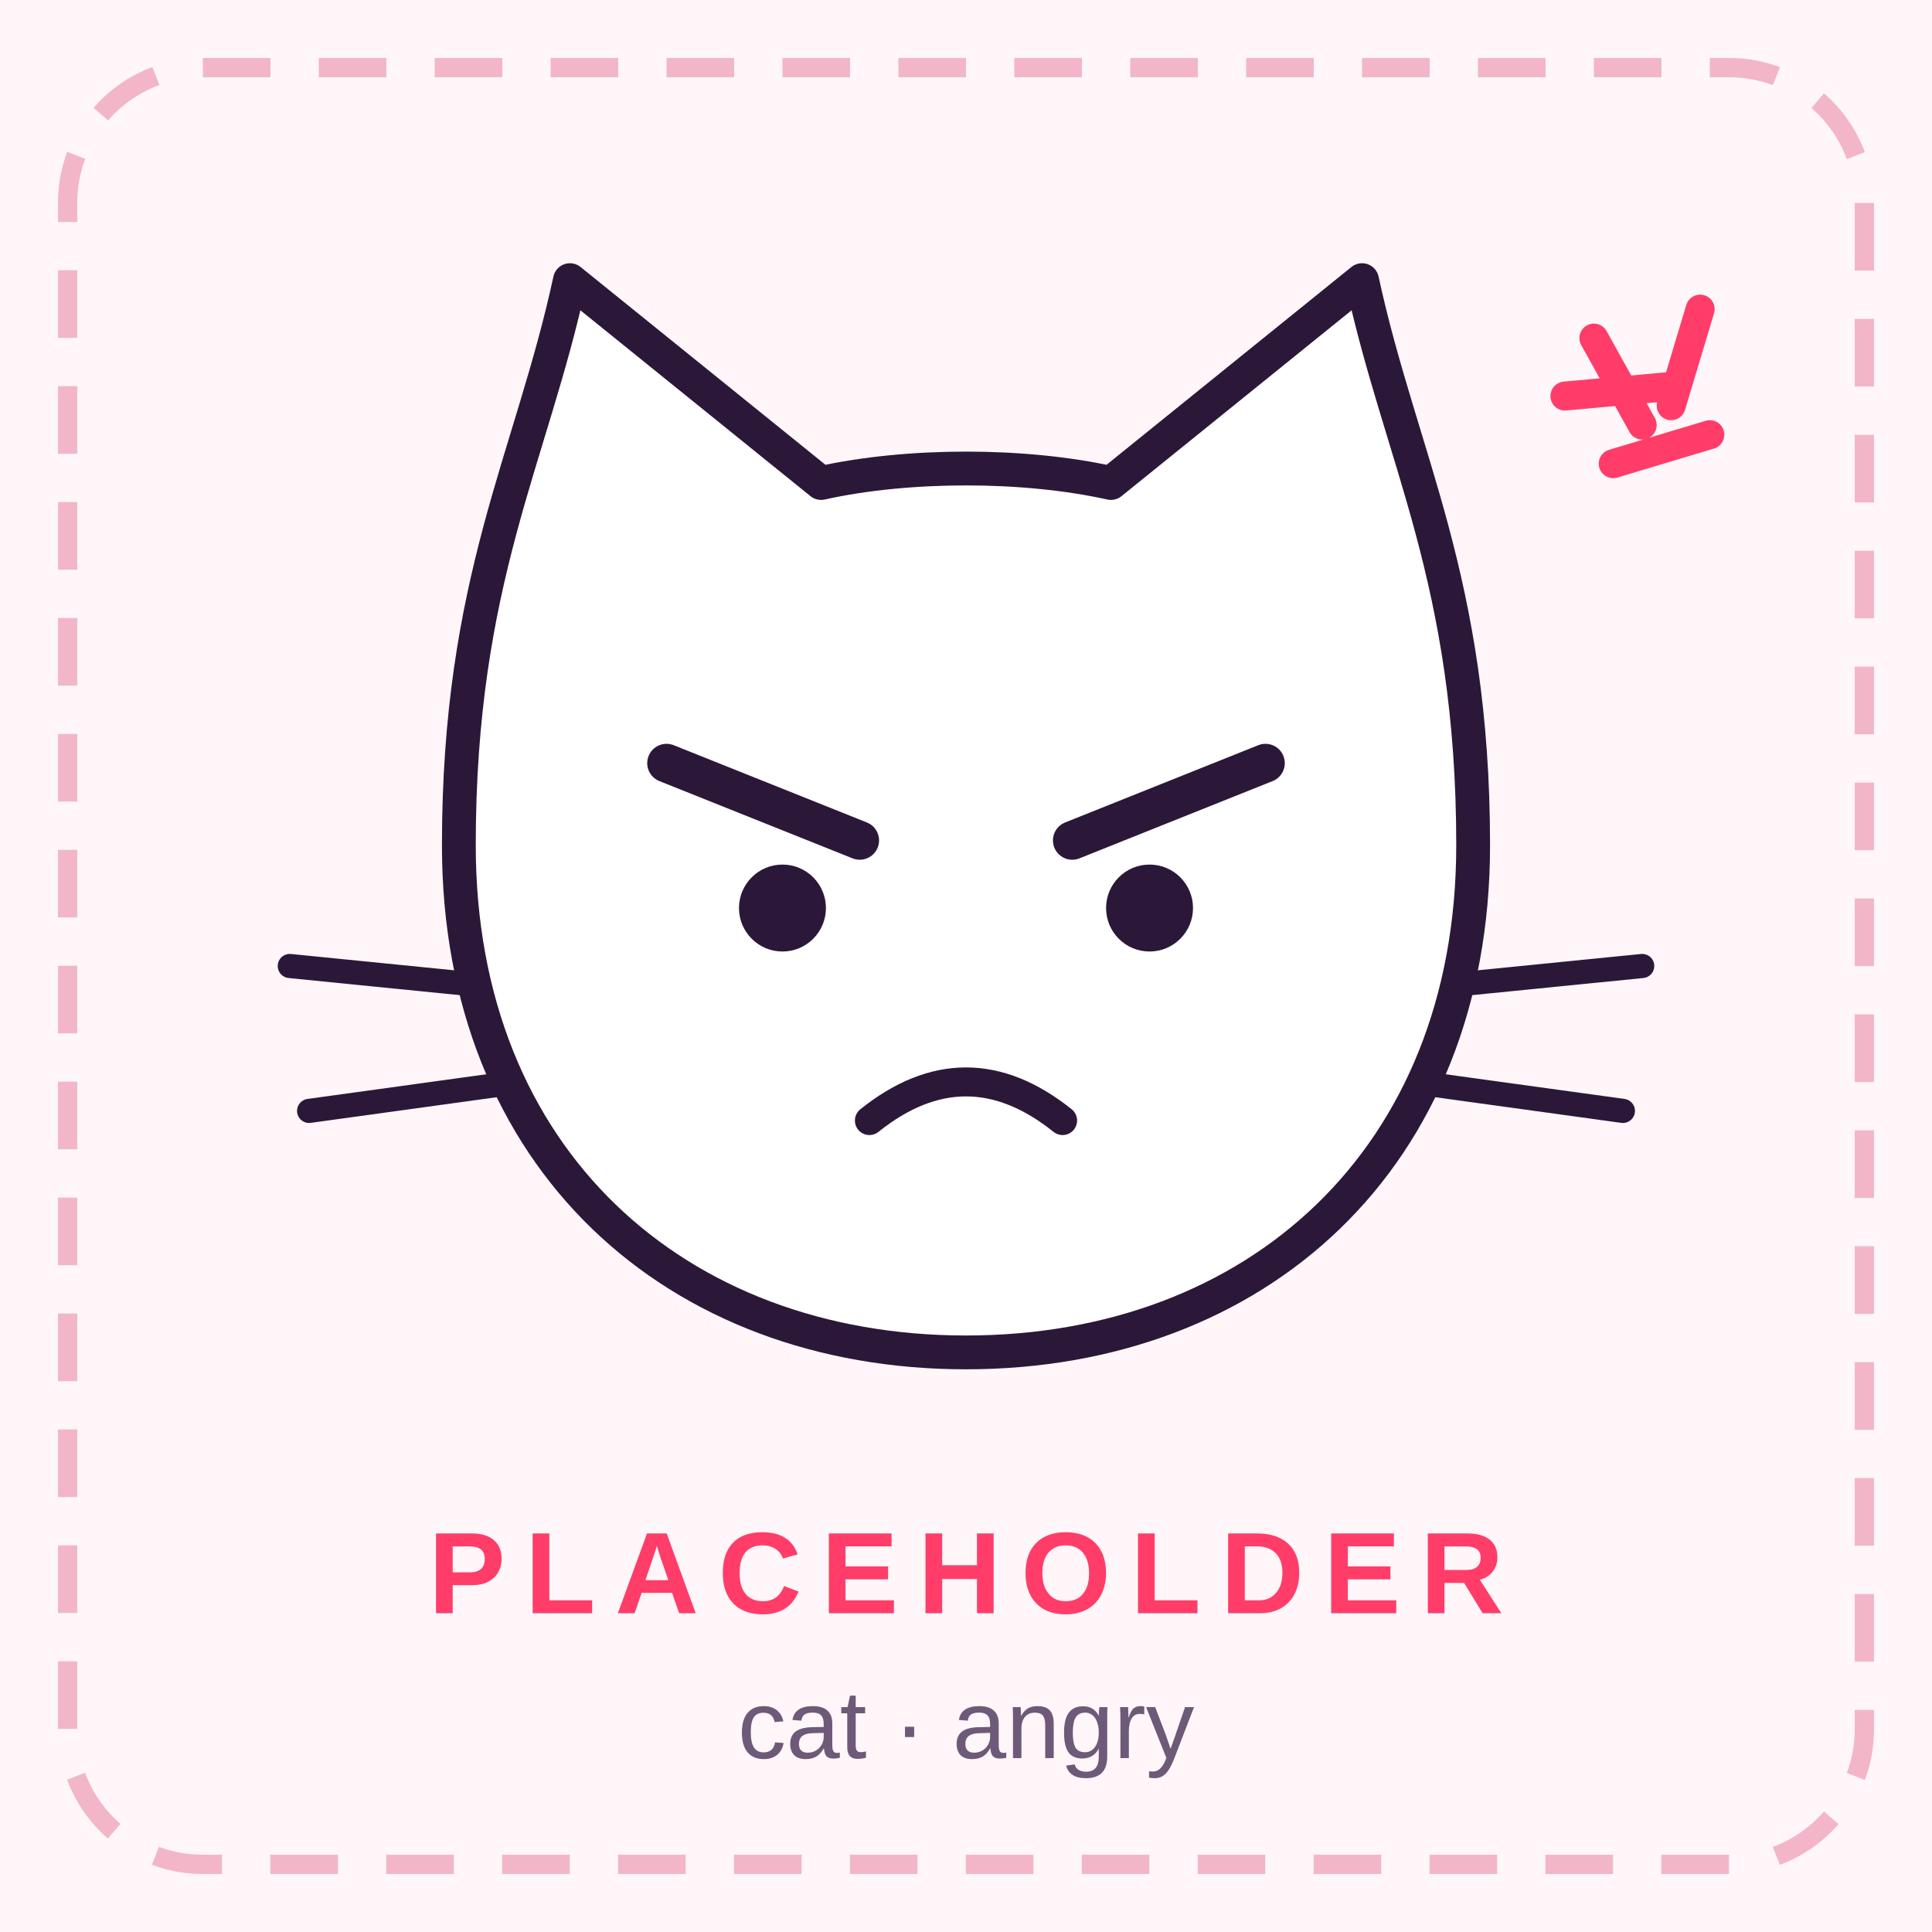
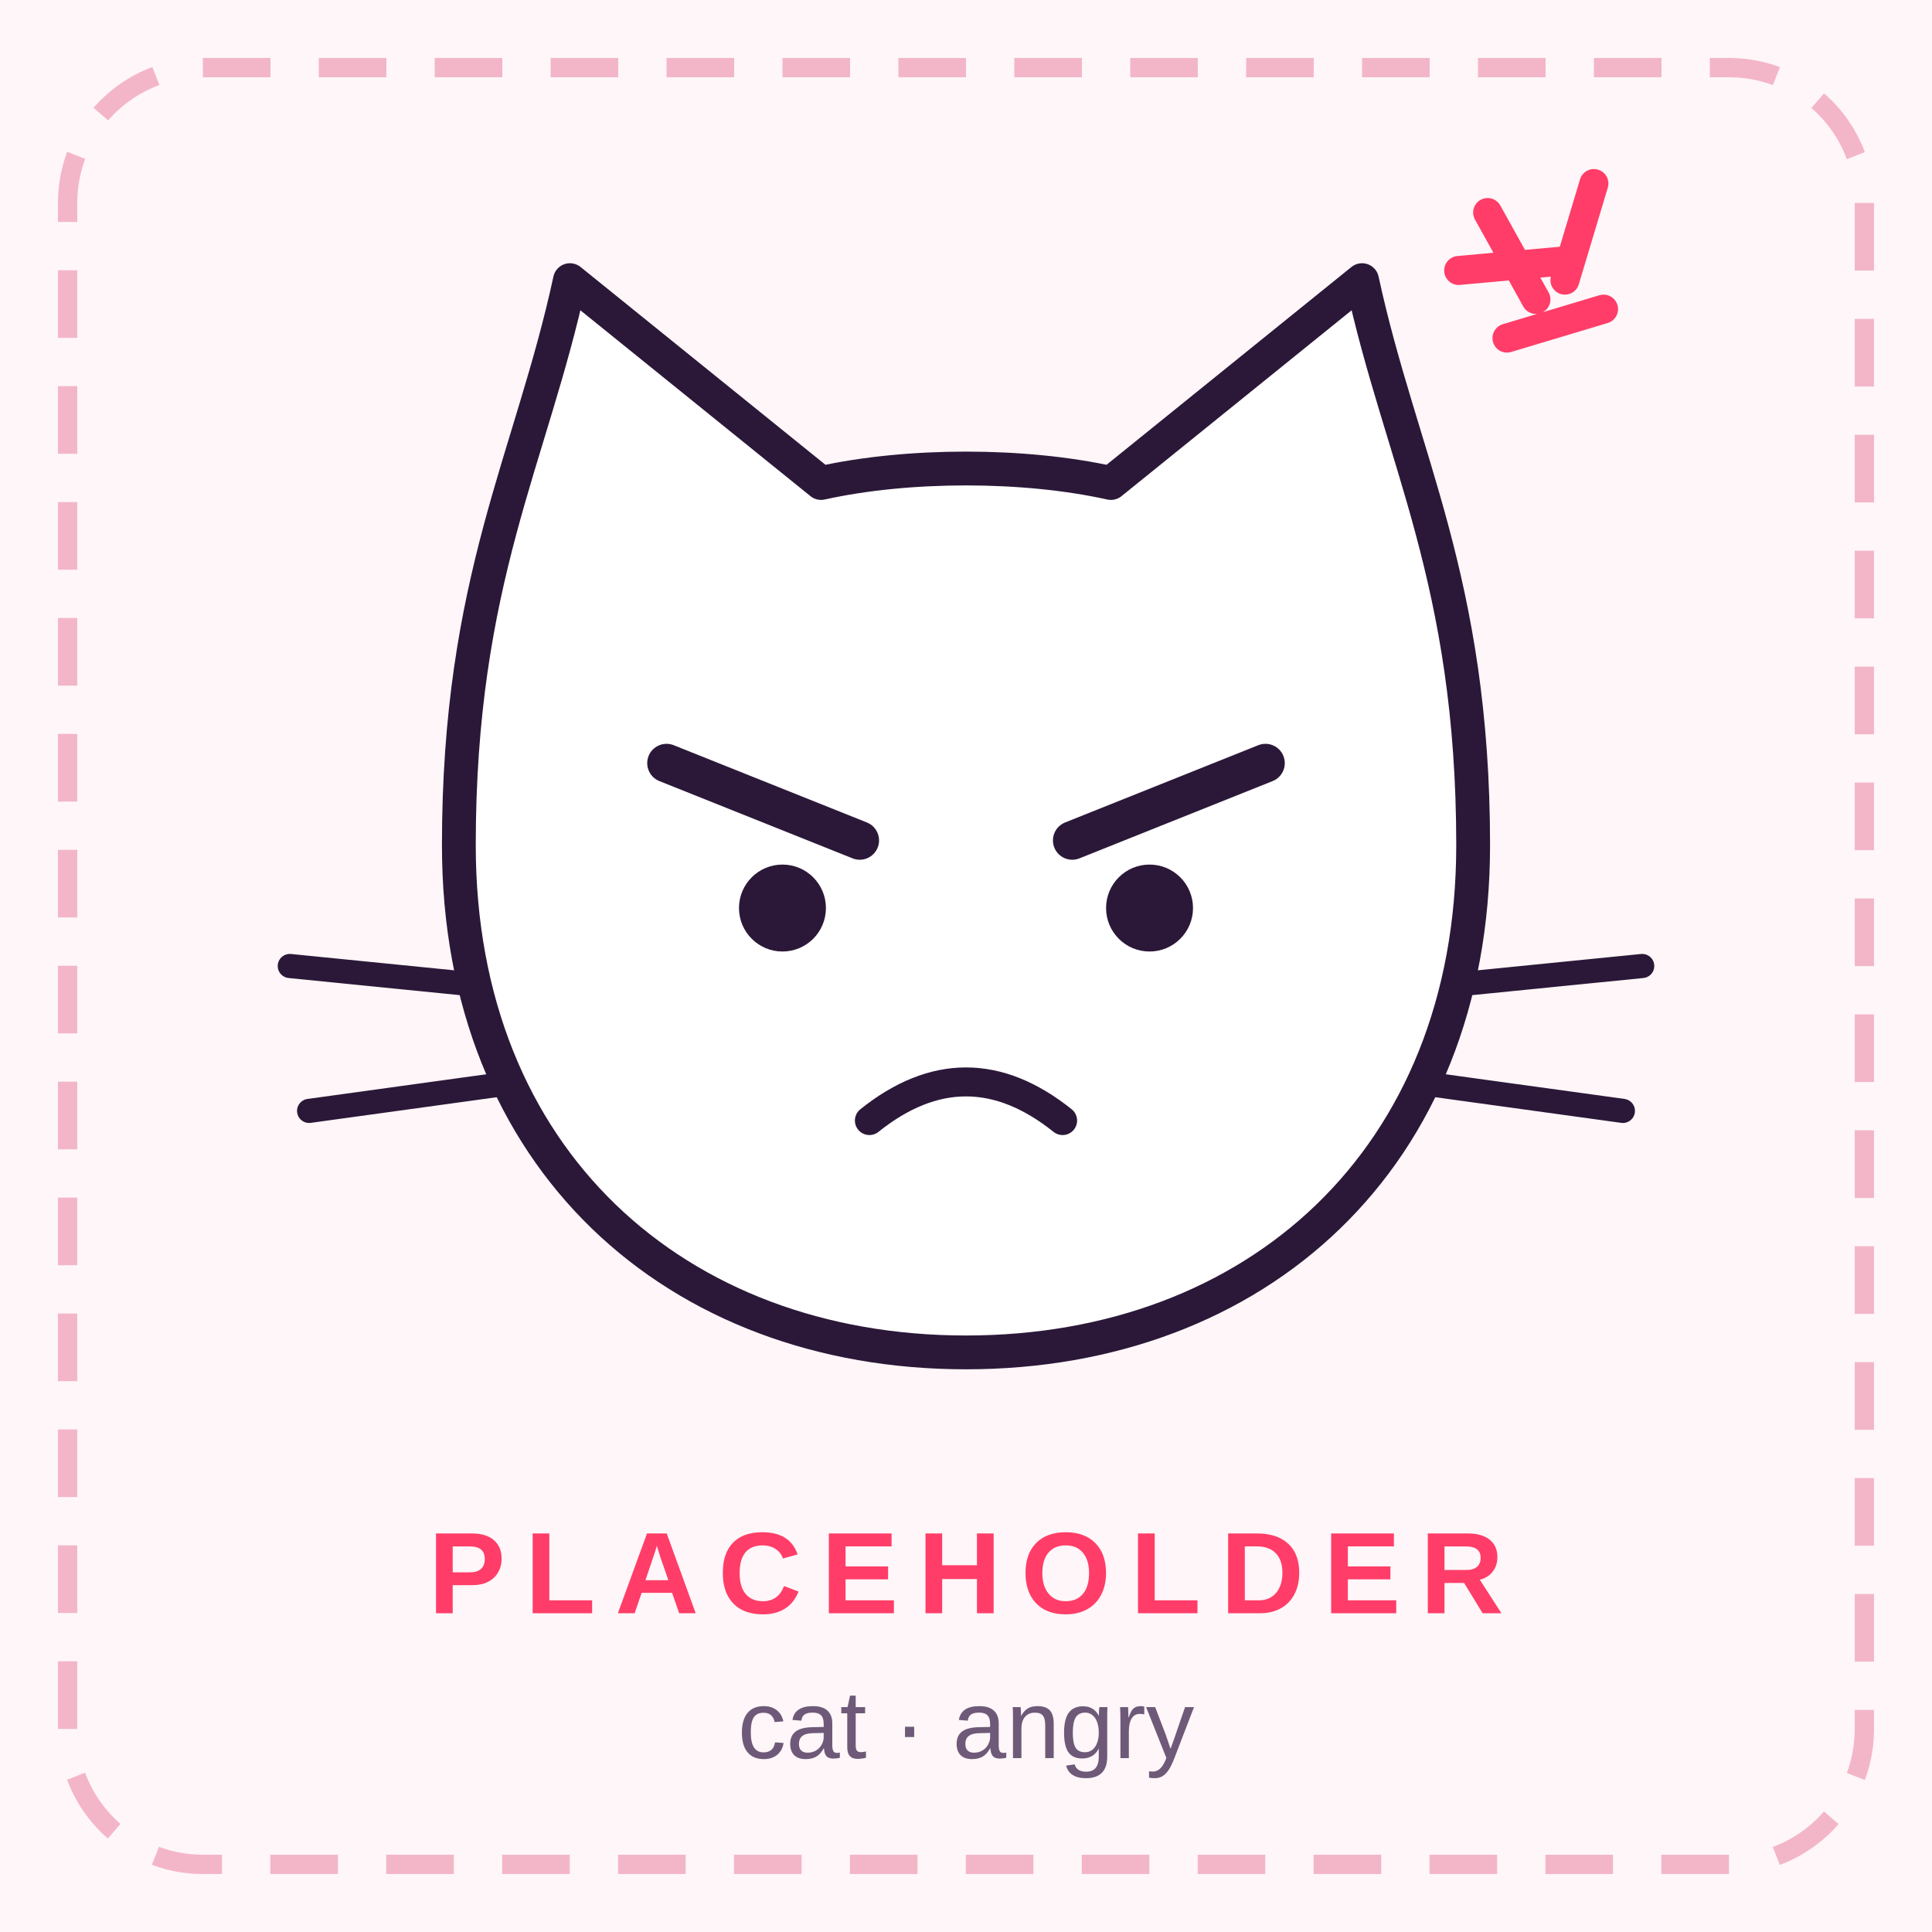
<svg xmlns="http://www.w3.org/2000/svg" viewBox="0 0 400 400" width="400" height="400">
  <rect width="400" height="400" fill="#fff6f9" />
  <rect x="14" y="14" width="372" height="372" rx="28" fill="none" stroke="#f3b6c8" stroke-width="4" stroke-dasharray="14 10" />
  <path d="M60 200l60 6M64 230l58-8M340 200l-60 6M336 230l-58-8" stroke="#2b1838" stroke-width="5" stroke-linecap="round" fill="none" />
  <path d="M95 175C95 120 110 95 118 58L170 100C188 96 212 96 230 100L282 58C290 95 305 120 305 175C305 240 260 280 200 280C140 280 95 240 95 175Z" fill="#fff" stroke="#2b1838" stroke-width="7" stroke-linejoin="round" />
  <path d="M138 158l40 16M262 158l-40 16" stroke="#2b1838" stroke-width="8" stroke-linecap="round" />
  <circle cx="162" cy="188" r="9" fill="#2b1838" />
  <circle cx="238" cy="188" r="9" fill="#2b1838" />
  <path d="M180 232q20-16 40 0" stroke="#2b1838" stroke-width="6" fill="none" stroke-linecap="round" />
-   <path d="M330 70l10 18M352 64l-6 20M334 96l20-6M324 82l22-2" stroke="#ff3d68" stroke-width="6" stroke-linecap="round" />
+   <path d="M308 44l10 18M330 38l-6 20M312 70l20-6M302 56l22-2" stroke="#ff3d68" stroke-width="6" stroke-linecap="round" />
  <text x="200" y="334" text-anchor="middle" font-family="Arial, sans-serif" font-weight="700" font-size="24" letter-spacing="4" fill="#ff3d68">PLACEHOLDER</text>
  <text x="200" y="364" text-anchor="middle" font-family="Arial, sans-serif" font-size="20" fill="#6e5a78">cat · angry</text>
</svg>
